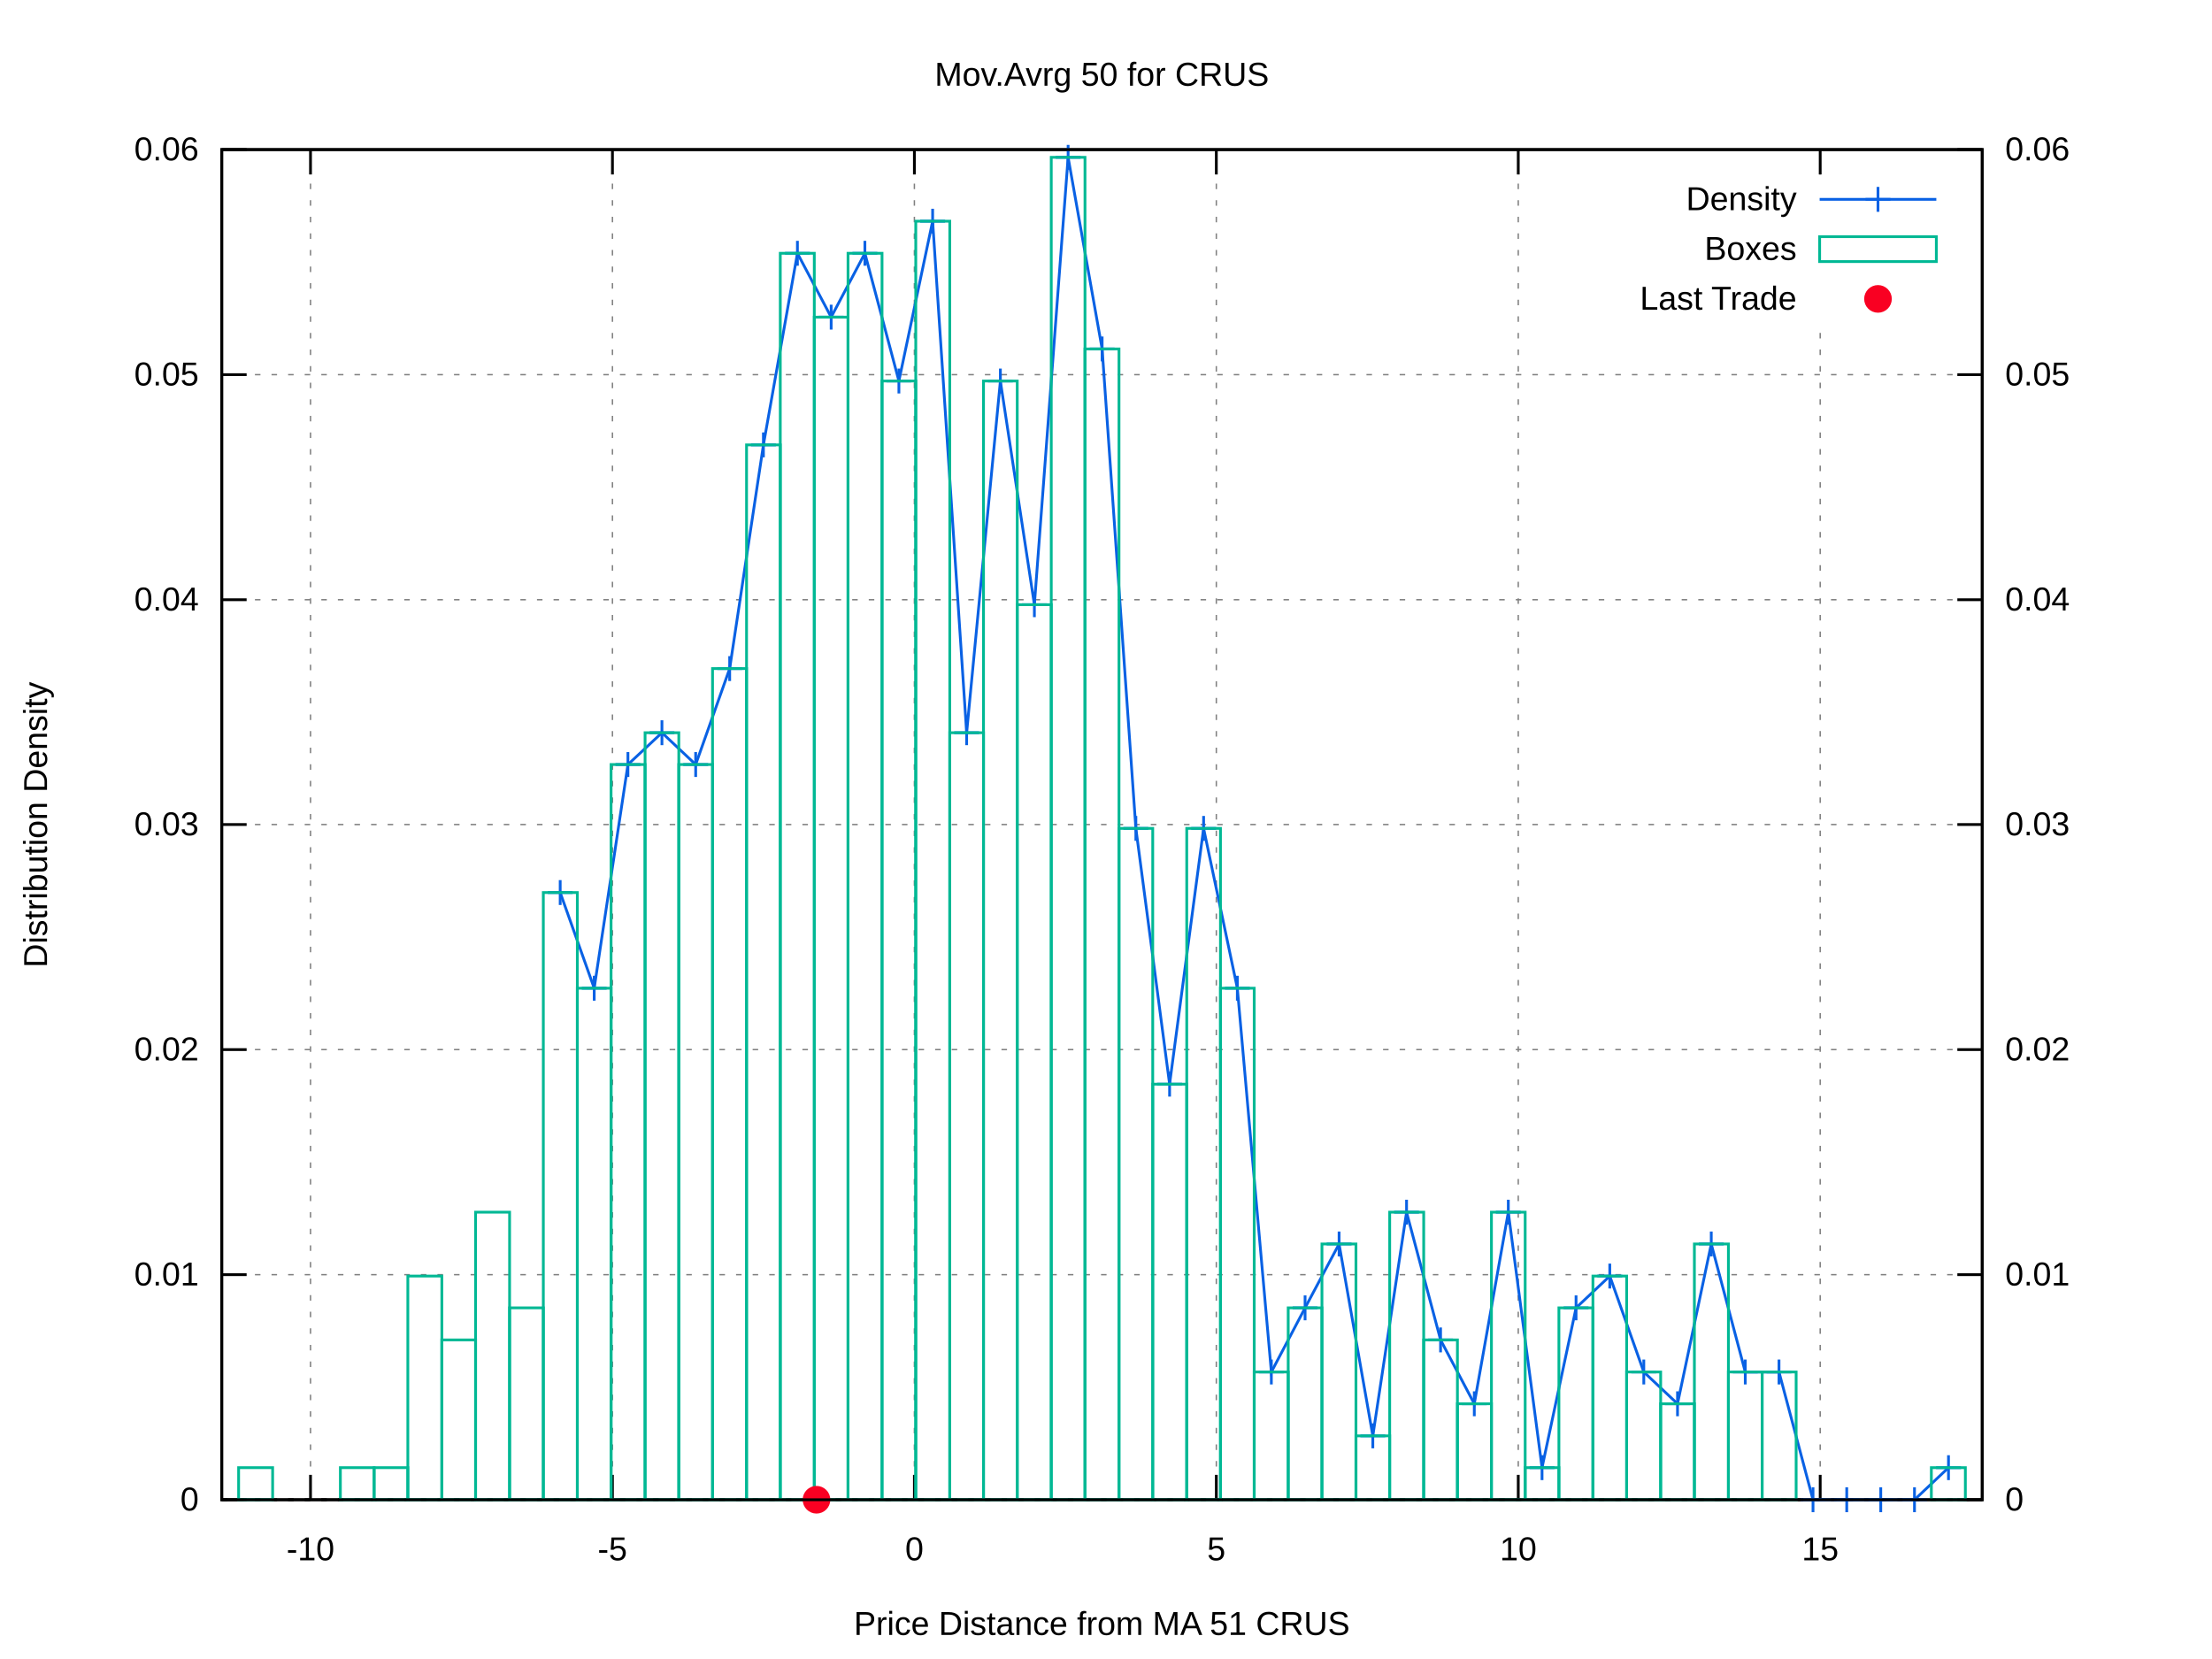
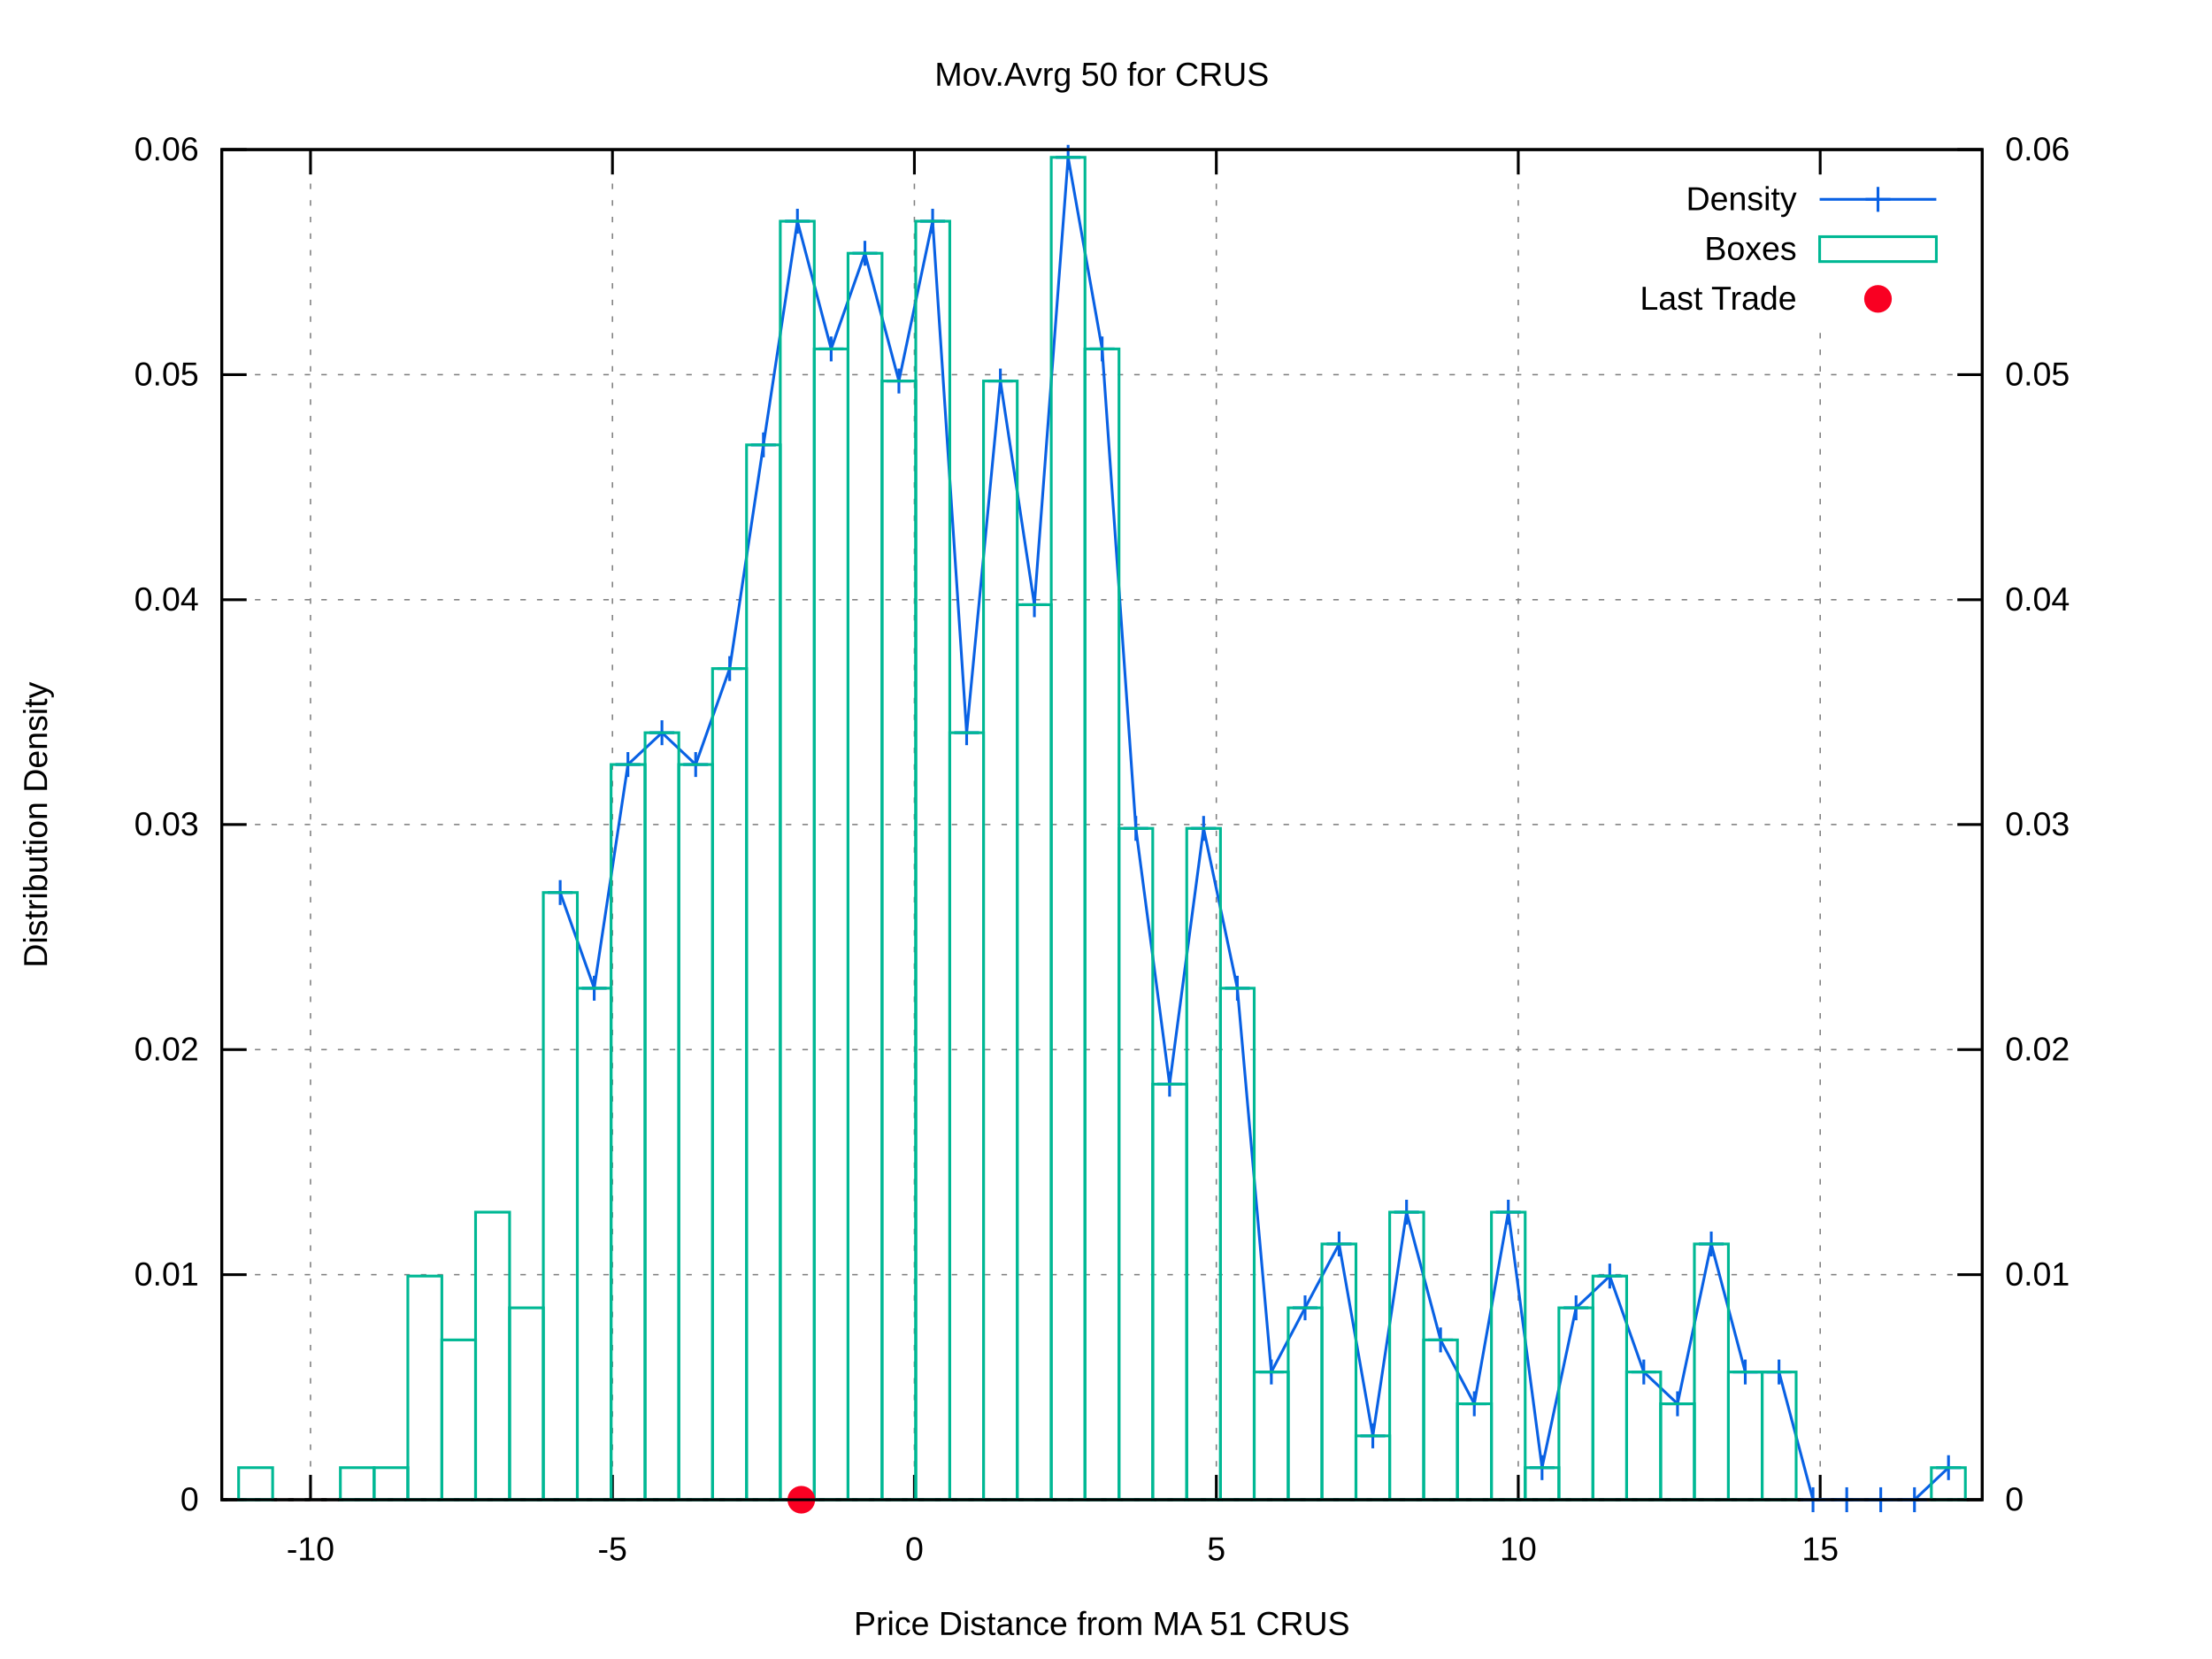
<svg xmlns="http://www.w3.org/2000/svg" xmlns:xlink="http://www.w3.org/1999/xlink" viewBox="0 0 800 600">
  <g id="gnuplot_canvas">
    <rect x="0" y="0" width="800" height="600" fill="#ffffff" />
    <defs>
      <circle id="gpDot" r="0.5" stroke-width="0.5" />
      <path id="gpPt0" stroke-width="0.222" stroke="currentColor" d="M-1,0 h2 M0,-1 v2" />
      <path id="gpPt1" stroke-width="0.222" stroke="currentColor" d="M-1,-1 L1,1 M1,-1 L-1,1" />
      <path id="gpPt2" stroke-width="0.222" stroke="currentColor" d="M-1,0 L1,0 M0,-1 L0,1 M-1,-1 L1,1 M-1,1 L1,-1" />
      <rect id="gpPt3" stroke-width="0.222" stroke="currentColor" x="-1" y="-1" width="2" height="2" />
      <rect id="gpPt4" stroke-width="0.222" stroke="currentColor" fill="currentColor" x="-1" y="-1" width="2" height="2" />
      <circle id="gpPt5" stroke-width="0.222" stroke="currentColor" cx="0" cy="0" r="1" />
      <use xlink:href="#gpPt5" id="gpPt6" fill="currentColor" stroke="none" />
      <path id="gpPt7" stroke-width="0.222" stroke="currentColor" d="M0,-1.33 L-1.33,0.67 L1.33,0.67 z" />
      <use xlink:href="#gpPt7" id="gpPt8" fill="currentColor" stroke="none" />
      <use xlink:href="#gpPt7" id="gpPt9" stroke="currentColor" transform="rotate(180)" />
      <use xlink:href="#gpPt9" id="gpPt10" fill="currentColor" stroke="none" />
      <use xlink:href="#gpPt3" id="gpPt11" stroke="currentColor" transform="rotate(45)" />
      <use xlink:href="#gpPt11" id="gpPt12" fill="currentColor" stroke="none" />
      <path id="gpPt13" stroke-width="0.222" stroke="currentColor" d="M0,1.330 L1.265,0.411 L0.782,-1.067 L-0.782,-1.076 L-1.265,0.411 z" />
      <use xlink:href="#gpPt13" id="gpPt14" fill="currentColor" stroke="none" />
      <filter id="textbox" filterUnits="objectBoundingBox" x="0" y="0" height="1" width="1">
        <feFlood flood-color="#FFFFFF" flood-opacity="1" result="bgnd" />
        <feComposite in="SourceGraphic" in2="bgnd" operator="atop" />
      </filter>
      <filter id="greybox" filterUnits="objectBoundingBox" x="0" y="0" height="1" width="1">
        <feFlood flood-color="lightgrey" flood-opacity="1" result="grey" />
        <feComposite in="SourceGraphic" in2="grey" operator="atop" />
      </filter>
    </defs>
    <g fill="none" color="#FFFFFF" stroke="black" stroke-width="1.00" stroke-linecap="butt" stroke-linejoin="miter">
</g>
    <g fill="none" color="black" stroke="currentColor" stroke-width="1.00" stroke-linecap="butt" stroke-linejoin="miter">
</g>
    <g fill="none" color="black" stroke="black" stroke-width="0.50" stroke-linecap="butt" stroke-linejoin="miter">
</g>
    <g fill="none" color="gray" stroke="currentColor" stroke-width="0.50" stroke-linecap="butt" stroke-linejoin="miter">
      <path stroke="gray" stroke-dasharray="2,4" class="gridline" d="M80.2,542.4 L716.9,542.4  " />
    </g>
    <g fill="none" color="gray" stroke="gray" stroke-width="1.00" stroke-linecap="butt" stroke-linejoin="miter">
</g>
    <g fill="none" color="black" stroke="currentColor" stroke-width="1.00" stroke-linecap="butt" stroke-linejoin="miter">
      <path stroke="black" d="M80.2,542.4 L89.2,542.4  " />
      <g transform="translate(71.9,546.3)" stroke="none" fill="black" font-family="arial" font-size="12.00" text-anchor="end">
        <text>
          <tspan font-family="arial"> 0</tspan>
        </text>
      </g>
    </g>
    <g fill="none" color="black" stroke="currentColor" stroke-width="1.00" stroke-linecap="butt" stroke-linejoin="miter">
</g>
    <g fill="none" color="black" stroke="black" stroke-width="0.50" stroke-linecap="butt" stroke-linejoin="miter">
</g>
    <g fill="none" color="gray" stroke="currentColor" stroke-width="0.50" stroke-linecap="butt" stroke-linejoin="miter">
      <path stroke="gray" stroke-dasharray="2,4" class="gridline" d="M80.2,461.0 L716.9,461.0  " />
    </g>
    <g fill="none" color="gray" stroke="gray" stroke-width="1.00" stroke-linecap="butt" stroke-linejoin="miter">
</g>
    <g fill="none" color="black" stroke="currentColor" stroke-width="1.00" stroke-linecap="butt" stroke-linejoin="miter">
      <path stroke="black" d="M80.2,461.0 L89.2,461.0  " />
      <g transform="translate(71.9,464.9)" stroke="none" fill="black" font-family="arial" font-size="12.00" text-anchor="end">
        <text>
          <tspan font-family="arial"> 0.01</tspan>
        </text>
      </g>
    </g>
    <g fill="none" color="black" stroke="currentColor" stroke-width="1.00" stroke-linecap="butt" stroke-linejoin="miter">
</g>
    <g fill="none" color="black" stroke="black" stroke-width="0.50" stroke-linecap="butt" stroke-linejoin="miter">
</g>
    <g fill="none" color="gray" stroke="currentColor" stroke-width="0.50" stroke-linecap="butt" stroke-linejoin="miter">
      <path stroke="gray" stroke-dasharray="2,4" class="gridline" d="M80.2,379.6 L716.9,379.6  " />
    </g>
    <g fill="none" color="gray" stroke="gray" stroke-width="1.00" stroke-linecap="butt" stroke-linejoin="miter">
</g>
    <g fill="none" color="black" stroke="currentColor" stroke-width="1.00" stroke-linecap="butt" stroke-linejoin="miter">
      <path stroke="black" d="M80.2,379.6 L89.2,379.6  " />
      <g transform="translate(71.9,383.5)" stroke="none" fill="black" font-family="arial" font-size="12.00" text-anchor="end">
        <text>
          <tspan font-family="arial"> 0.02</tspan>
        </text>
      </g>
    </g>
    <g fill="none" color="black" stroke="currentColor" stroke-width="1.00" stroke-linecap="butt" stroke-linejoin="miter">
</g>
    <g fill="none" color="black" stroke="black" stroke-width="0.50" stroke-linecap="butt" stroke-linejoin="miter">
</g>
    <g fill="none" color="gray" stroke="currentColor" stroke-width="0.50" stroke-linecap="butt" stroke-linejoin="miter">
      <path stroke="gray" stroke-dasharray="2,4" class="gridline" d="M80.2,298.2 L716.9,298.2  " />
    </g>
    <g fill="none" color="gray" stroke="gray" stroke-width="1.00" stroke-linecap="butt" stroke-linejoin="miter">
</g>
    <g fill="none" color="black" stroke="currentColor" stroke-width="1.00" stroke-linecap="butt" stroke-linejoin="miter">
      <path stroke="black" d="M80.2,298.2 L89.2,298.2  " />
      <g transform="translate(71.9,302.1)" stroke="none" fill="black" font-family="arial" font-size="12.00" text-anchor="end">
        <text>
          <tspan font-family="arial"> 0.03</tspan>
        </text>
      </g>
    </g>
    <g fill="none" color="black" stroke="currentColor" stroke-width="1.00" stroke-linecap="butt" stroke-linejoin="miter">
</g>
    <g fill="none" color="black" stroke="black" stroke-width="0.50" stroke-linecap="butt" stroke-linejoin="miter">
</g>
    <g fill="none" color="gray" stroke="currentColor" stroke-width="0.50" stroke-linecap="butt" stroke-linejoin="miter">
      <path stroke="gray" stroke-dasharray="2,4" class="gridline" d="M80.2,216.9 L716.9,216.9  " />
    </g>
    <g fill="none" color="gray" stroke="gray" stroke-width="1.00" stroke-linecap="butt" stroke-linejoin="miter">
</g>
    <g fill="none" color="black" stroke="currentColor" stroke-width="1.00" stroke-linecap="butt" stroke-linejoin="miter">
      <path stroke="black" d="M80.2,216.9 L89.2,216.9  " />
      <g transform="translate(71.9,220.8)" stroke="none" fill="black" font-family="arial" font-size="12.00" text-anchor="end">
        <text>
          <tspan font-family="arial"> 0.04</tspan>
        </text>
      </g>
    </g>
    <g fill="none" color="black" stroke="currentColor" stroke-width="1.00" stroke-linecap="butt" stroke-linejoin="miter">
</g>
    <g fill="none" color="black" stroke="black" stroke-width="0.50" stroke-linecap="butt" stroke-linejoin="miter">
</g>
    <g fill="none" color="gray" stroke="currentColor" stroke-width="0.50" stroke-linecap="butt" stroke-linejoin="miter">
      <path stroke="gray" stroke-dasharray="2,4" class="gridline" d="M80.2,135.5 L716.9,135.5  " />
    </g>
    <g fill="none" color="gray" stroke="gray" stroke-width="1.00" stroke-linecap="butt" stroke-linejoin="miter">
</g>
    <g fill="none" color="black" stroke="currentColor" stroke-width="1.00" stroke-linecap="butt" stroke-linejoin="miter">
      <path stroke="black" d="M80.2,135.5 L89.2,135.5  " />
      <g transform="translate(71.9,139.4)" stroke="none" fill="black" font-family="arial" font-size="12.00" text-anchor="end">
        <text>
          <tspan font-family="arial"> 0.05</tspan>
        </text>
      </g>
    </g>
    <g fill="none" color="black" stroke="currentColor" stroke-width="1.00" stroke-linecap="butt" stroke-linejoin="miter">
</g>
    <g fill="none" color="black" stroke="black" stroke-width="0.50" stroke-linecap="butt" stroke-linejoin="miter">
</g>
    <g fill="none" color="gray" stroke="currentColor" stroke-width="0.50" stroke-linecap="butt" stroke-linejoin="miter">
      <path stroke="gray" stroke-dasharray="2,4" class="gridline" d="M80.2,54.1 L716.9,54.1  " />
    </g>
    <g fill="none" color="gray" stroke="gray" stroke-width="1.00" stroke-linecap="butt" stroke-linejoin="miter">
</g>
    <g fill="none" color="black" stroke="currentColor" stroke-width="1.00" stroke-linecap="butt" stroke-linejoin="miter">
      <path stroke="black" d="M80.2,54.1 L89.2,54.1  " />
      <g transform="translate(71.9,58.0)" stroke="none" fill="black" font-family="arial" font-size="12.00" text-anchor="end">
        <text>
          <tspan font-family="arial"> 0.06</tspan>
        </text>
      </g>
    </g>
    <g fill="none" color="black" stroke="currentColor" stroke-width="1.00" stroke-linecap="butt" stroke-linejoin="miter">
</g>
    <g fill="none" color="black" stroke="black" stroke-width="0.50" stroke-linecap="butt" stroke-linejoin="miter">
</g>
    <g fill="none" color="gray" stroke="currentColor" stroke-width="0.50" stroke-linecap="butt" stroke-linejoin="miter">
      <path stroke="gray" stroke-dasharray="2,4" class="gridline" d="M112.3,542.4 L112.3,54.1  " />
    </g>
    <g fill="none" color="gray" stroke="gray" stroke-width="1.00" stroke-linecap="butt" stroke-linejoin="miter">
</g>
    <g fill="none" color="black" stroke="currentColor" stroke-width="1.00" stroke-linecap="butt" stroke-linejoin="miter">
      <path stroke="black" d="M112.3,542.4 L112.3,533.4 M112.3,54.1 L112.3,63.1  " />
      <g transform="translate(112.3,564.3)" stroke="none" fill="black" font-family="arial" font-size="12.00" text-anchor="middle">
        <text>
          <tspan font-family="arial">-10</tspan>
        </text>
      </g>
    </g>
    <g fill="none" color="black" stroke="currentColor" stroke-width="1.00" stroke-linecap="butt" stroke-linejoin="miter">
</g>
    <g fill="none" color="black" stroke="black" stroke-width="0.50" stroke-linecap="butt" stroke-linejoin="miter">
</g>
    <g fill="none" color="gray" stroke="currentColor" stroke-width="0.50" stroke-linecap="butt" stroke-linejoin="miter">
      <path stroke="gray" stroke-dasharray="2,4" class="gridline" d="M221.5,542.4 L221.5,54.1  " />
    </g>
    <g fill="none" color="gray" stroke="gray" stroke-width="1.00" stroke-linecap="butt" stroke-linejoin="miter">
</g>
    <g fill="none" color="black" stroke="currentColor" stroke-width="1.00" stroke-linecap="butt" stroke-linejoin="miter">
      <path stroke="black" d="M221.5,542.4 L221.5,533.4 M221.5,54.1 L221.5,63.1  " />
      <g transform="translate(221.5,564.3)" stroke="none" fill="black" font-family="arial" font-size="12.00" text-anchor="middle">
        <text>
          <tspan font-family="arial">-5</tspan>
        </text>
      </g>
    </g>
    <g fill="none" color="black" stroke="currentColor" stroke-width="1.00" stroke-linecap="butt" stroke-linejoin="miter">
</g>
    <g fill="none" color="black" stroke="black" stroke-width="0.50" stroke-linecap="butt" stroke-linejoin="miter">
</g>
    <g fill="none" color="gray" stroke="currentColor" stroke-width="0.50" stroke-linecap="butt" stroke-linejoin="miter">
      <path stroke="gray" stroke-dasharray="2,4" class="gridline" d="M330.7,542.4 L330.7,54.1  " />
    </g>
    <g fill="none" color="gray" stroke="gray" stroke-width="1.00" stroke-linecap="butt" stroke-linejoin="miter">
</g>
    <g fill="none" color="black" stroke="currentColor" stroke-width="1.00" stroke-linecap="butt" stroke-linejoin="miter">
      <path stroke="black" d="M330.7,542.4 L330.7,533.4 M330.7,54.1 L330.7,63.1  " />
      <g transform="translate(330.7,564.3)" stroke="none" fill="black" font-family="arial" font-size="12.00" text-anchor="middle">
        <text>
          <tspan font-family="arial"> 0</tspan>
        </text>
      </g>
    </g>
    <g fill="none" color="black" stroke="currentColor" stroke-width="1.00" stroke-linecap="butt" stroke-linejoin="miter">
</g>
    <g fill="none" color="black" stroke="black" stroke-width="0.50" stroke-linecap="butt" stroke-linejoin="miter">
</g>
    <g fill="none" color="gray" stroke="currentColor" stroke-width="0.50" stroke-linecap="butt" stroke-linejoin="miter">
      <path stroke="gray" stroke-dasharray="2,4" class="gridline" d="M439.9,542.4 L439.9,54.1  " />
    </g>
    <g fill="none" color="gray" stroke="gray" stroke-width="1.00" stroke-linecap="butt" stroke-linejoin="miter">
</g>
    <g fill="none" color="black" stroke="currentColor" stroke-width="1.00" stroke-linecap="butt" stroke-linejoin="miter">
      <path stroke="black" d="M439.9,542.4 L439.9,533.4 M439.9,54.1 L439.9,63.1  " />
      <g transform="translate(439.9,564.3)" stroke="none" fill="black" font-family="arial" font-size="12.00" text-anchor="middle">
        <text>
          <tspan font-family="arial"> 5</tspan>
        </text>
      </g>
    </g>
    <g fill="none" color="black" stroke="currentColor" stroke-width="1.00" stroke-linecap="butt" stroke-linejoin="miter">
</g>
    <g fill="none" color="black" stroke="black" stroke-width="0.50" stroke-linecap="butt" stroke-linejoin="miter">
</g>
    <g fill="none" color="gray" stroke="currentColor" stroke-width="0.50" stroke-linecap="butt" stroke-linejoin="miter">
      <path stroke="gray" stroke-dasharray="2,4" class="gridline" d="M549.1,542.4 L549.1,54.1  " />
    </g>
    <g fill="none" color="gray" stroke="gray" stroke-width="1.00" stroke-linecap="butt" stroke-linejoin="miter">
</g>
    <g fill="none" color="black" stroke="currentColor" stroke-width="1.00" stroke-linecap="butt" stroke-linejoin="miter">
      <path stroke="black" d="M549.1,542.4 L549.1,533.4 M549.1,54.1 L549.1,63.1  " />
      <g transform="translate(549.1,564.3)" stroke="none" fill="black" font-family="arial" font-size="12.00" text-anchor="middle">
        <text>
          <tspan font-family="arial"> 10</tspan>
        </text>
      </g>
    </g>
    <g fill="none" color="black" stroke="currentColor" stroke-width="1.00" stroke-linecap="butt" stroke-linejoin="miter">
</g>
    <g fill="none" color="black" stroke="black" stroke-width="0.50" stroke-linecap="butt" stroke-linejoin="miter">
</g>
    <g fill="none" color="gray" stroke="currentColor" stroke-width="0.50" stroke-linecap="butt" stroke-linejoin="miter">
      <path stroke="gray" stroke-dasharray="2,4" class="gridline" d="M658.3,542.4 L658.3,117.1 M658.3,63.1 L658.3,54.1  " />
    </g>
    <g fill="none" color="gray" stroke="gray" stroke-width="1.00" stroke-linecap="butt" stroke-linejoin="miter">
</g>
    <g fill="none" color="black" stroke="currentColor" stroke-width="1.00" stroke-linecap="butt" stroke-linejoin="miter">
      <path stroke="black" d="M658.3,542.4 L658.3,533.4 M658.3,54.1 L658.3,63.1  " />
      <g transform="translate(658.3,564.3)" stroke="none" fill="black" font-family="arial" font-size="12.00" text-anchor="middle">
        <text>
          <tspan font-family="arial"> 15</tspan>
        </text>
      </g>
    </g>
    <g fill="none" color="black" stroke="currentColor" stroke-width="1.00" stroke-linecap="butt" stroke-linejoin="miter">
      <path stroke="black" d="M716.9,542.4 L707.9,542.4  " />
      <g transform="translate(725.2,546.3)" stroke="none" fill="black" font-family="arial" font-size="12.00" text-anchor="start">
        <text>
          <tspan font-family="arial"> 0</tspan>
        </text>
      </g>
    </g>
    <g fill="none" color="black" stroke="currentColor" stroke-width="1.00" stroke-linecap="butt" stroke-linejoin="miter">
      <path stroke="black" d="M716.9,461.0 L707.9,461.0  " />
      <g transform="translate(725.2,464.9)" stroke="none" fill="black" font-family="arial" font-size="12.00" text-anchor="start">
        <text>
          <tspan font-family="arial"> 0.01</tspan>
        </text>
      </g>
    </g>
    <g fill="none" color="black" stroke="currentColor" stroke-width="1.00" stroke-linecap="butt" stroke-linejoin="miter">
      <path stroke="black" d="M716.9,379.6 L707.9,379.6  " />
      <g transform="translate(725.2,383.5)" stroke="none" fill="black" font-family="arial" font-size="12.00" text-anchor="start">
        <text>
          <tspan font-family="arial"> 0.02</tspan>
        </text>
      </g>
    </g>
    <g fill="none" color="black" stroke="currentColor" stroke-width="1.00" stroke-linecap="butt" stroke-linejoin="miter">
      <path stroke="black" d="M716.9,298.2 L707.9,298.2  " />
      <g transform="translate(725.2,302.1)" stroke="none" fill="black" font-family="arial" font-size="12.00" text-anchor="start">
        <text>
          <tspan font-family="arial"> 0.03</tspan>
        </text>
      </g>
    </g>
    <g fill="none" color="black" stroke="currentColor" stroke-width="1.00" stroke-linecap="butt" stroke-linejoin="miter">
      <path stroke="black" d="M716.9,216.9 L707.9,216.9  " />
      <g transform="translate(725.2,220.8)" stroke="none" fill="black" font-family="arial" font-size="12.00" text-anchor="start">
        <text>
          <tspan font-family="arial"> 0.04</tspan>
        </text>
      </g>
    </g>
    <g fill="none" color="black" stroke="currentColor" stroke-width="1.00" stroke-linecap="butt" stroke-linejoin="miter">
      <path stroke="black" d="M716.9,135.5 L707.9,135.5  " />
      <g transform="translate(725.2,139.4)" stroke="none" fill="black" font-family="arial" font-size="12.00" text-anchor="start">
        <text>
          <tspan font-family="arial"> 0.05</tspan>
        </text>
      </g>
    </g>
    <g fill="none" color="black" stroke="currentColor" stroke-width="1.00" stroke-linecap="butt" stroke-linejoin="miter">
      <path stroke="black" d="M716.9,54.1 L707.9,54.1  " />
      <g transform="translate(725.2,58.0)" stroke="none" fill="black" font-family="arial" font-size="12.00" text-anchor="start">
        <text>
          <tspan font-family="arial"> 0.06</tspan>
        </text>
      </g>
    </g>
    <g fill="none" color="black" stroke="currentColor" stroke-width="1.00" stroke-linecap="butt" stroke-linejoin="miter">
</g>
    <g fill="none" color="gray" stroke="currentColor" stroke-width="1.00" stroke-linecap="butt" stroke-linejoin="miter">
      <path stroke="black" stroke-dasharray="2,4" d="M80.2,542.4 L716.9,542.4  " />
    </g>
    <g fill="none" color="black" stroke="currentColor" stroke-width="1.00" stroke-linecap="butt" stroke-linejoin="miter">
      <path stroke="black" d="M80.2,54.1 L80.2,542.4 L716.9,542.4 L716.9,54.1 L80.2,54.1 Z  " />
    </g>
    <g fill="none" color="black" stroke="currentColor" stroke-width="1.00" stroke-linecap="butt" stroke-linejoin="miter">
      <g transform="translate(17.0,298.3) rotate(270)" stroke="none" fill="black" font-family="arial" font-size="12.00" text-anchor="middle">
        <text>
          <tspan font-family="arial">Distribution Density</tspan>
        </text>
      </g>
    </g>
    <g fill="none" color="black" stroke="currentColor" stroke-width="1.00" stroke-linecap="butt" stroke-linejoin="miter">
      <g transform="translate(398.5,591.3)" stroke="none" fill="black" font-family="arial" font-size="12.00" text-anchor="middle">
        <text>
          <tspan font-family="arial">Price Distance from MA 51 CRUS</tspan>
        </text>
      </g>
    </g>
    <g fill="none" color="black" stroke="currentColor" stroke-width="1.00" stroke-linecap="butt" stroke-linejoin="miter">
      <g transform="translate(398.5,31.0)" stroke="none" fill="black" font-family="arial" font-size="12.00" text-anchor="middle">
        <text>
          <tspan font-family="arial">Mov.Avrg 50 for CRUS </tspan>
        </text>
      </g>
    </g>
    <g id="gnuplot_plot_1">
      <g fill="none" color="black" stroke="currentColor" stroke-width="1.00" stroke-linecap="butt" stroke-linejoin="miter">
        <g transform="translate(649.8,76.0)" stroke="none" fill="black" font-family="arial" font-size="12.00" text-anchor="end">
          <text>
            <tspan font-family="arial">Density</tspan>
          </text>
        </g>
      </g>
      <g fill="none" color="black" stroke="currentColor" stroke-width="1.00" stroke-linecap="butt" stroke-linejoin="miter">
-         <path stroke="rgb(  9,  97, 228)" d="M658.1,72.1 L700.3,72.1 M202.6,322.8 L214.9,357.4 L227.1,276.5 L239.4,265.0 L251.6,276.5 L263.9,241.8   L276.1,160.9 L288.4,91.6 L300.6,114.7 L312.8,91.6 L325.1,137.8 L337.3,80.0 L349.6,265.0 L361.8,137.8   L374.1,218.7 L386.3,56.9 L398.6,126.2 L410.8,299.6 L423.0,392.1 L435.3,299.6 L447.5,357.4 L459.8,496.2   L472.0,473.0 L484.3,449.9 L496.5,519.3 L508.7,438.4 L521.0,484.6 L533.2,507.7 L545.5,438.4 L557.7,530.8   L570.0,473.0 L582.2,461.5 L594.5,496.2 L606.7,507.7 L618.9,449.9 L631.2,496.2 L643.4,496.2 L655.7,542.4   L667.9,542.4 L680.2,542.4 L692.4,542.4 L704.7,530.8  " />
+         <path stroke="rgb(  9,  97, 228)" d="M658.1,72.1 L700.3,72.1 M202.6,322.8 L214.9,357.4 L227.1,276.5 L239.4,265.0 L251.6,276.5 L263.9,241.8   L276.1,160.9 L288.4,80.0 L300.6,126.2 L312.8,91.6 L325.1,137.8 L337.3,80.0 L349.6,265.0 L361.8,137.8   L374.1,218.7 L386.3,56.9 L398.6,126.2 L410.8,299.6 L423.0,392.1 L435.3,299.6 L447.5,357.4 L459.8,496.2   L472.0,473.0 L484.3,449.9 L496.5,519.3 L508.7,438.4 L521.0,484.6 L533.2,507.7 L545.5,438.4 L557.7,530.8   L570.0,473.0 L582.2,461.5 L594.5,496.2 L606.7,507.7 L618.9,449.9 L631.2,496.2 L643.4,496.2 L655.7,542.4   L667.9,542.4 L680.2,542.4 L692.4,542.4 L704.7,530.8  " />
        <use xlink:href="#gpPt0" transform="translate(202.6,322.8) scale(4.50)" color="rgb(  9,  97, 228)" />
        <use xlink:href="#gpPt0" transform="translate(214.9,357.4) scale(4.50)" color="rgb(  9,  97, 228)" />
        <use xlink:href="#gpPt0" transform="translate(227.1,276.5) scale(4.50)" color="rgb(  9,  97, 228)" />
        <use xlink:href="#gpPt0" transform="translate(239.4,265.0) scale(4.50)" color="rgb(  9,  97, 228)" />
        <use xlink:href="#gpPt0" transform="translate(251.6,276.5) scale(4.50)" color="rgb(  9,  97, 228)" />
        <use xlink:href="#gpPt0" transform="translate(263.9,241.8) scale(4.50)" color="rgb(  9,  97, 228)" />
        <use xlink:href="#gpPt0" transform="translate(276.1,160.9) scale(4.50)" color="rgb(  9,  97, 228)" />
-         <use xlink:href="#gpPt0" transform="translate(288.4,91.6) scale(4.50)" color="rgb(  9,  97, 228)" />
-         <use xlink:href="#gpPt0" transform="translate(300.6,114.7) scale(4.50)" color="rgb(  9,  97, 228)" />
+         <use xlink:href="#gpPt0" transform="translate(288.4,80.0) scale(4.50)" color="rgb(  9,  97, 228)" />
+         <use xlink:href="#gpPt0" transform="translate(300.6,126.2) scale(4.50)" color="rgb(  9,  97, 228)" />
        <use xlink:href="#gpPt0" transform="translate(312.8,91.6) scale(4.50)" color="rgb(  9,  97, 228)" />
        <use xlink:href="#gpPt0" transform="translate(325.1,137.8) scale(4.50)" color="rgb(  9,  97, 228)" />
        <use xlink:href="#gpPt0" transform="translate(337.3,80.0) scale(4.50)" color="rgb(  9,  97, 228)" />
        <use xlink:href="#gpPt0" transform="translate(349.6,265.0) scale(4.50)" color="rgb(  9,  97, 228)" />
        <use xlink:href="#gpPt0" transform="translate(361.8,137.8) scale(4.50)" color="rgb(  9,  97, 228)" />
        <use xlink:href="#gpPt0" transform="translate(374.1,218.7) scale(4.50)" color="rgb(  9,  97, 228)" />
        <use xlink:href="#gpPt0" transform="translate(386.3,56.9) scale(4.50)" color="rgb(  9,  97, 228)" />
        <use xlink:href="#gpPt0" transform="translate(398.6,126.2) scale(4.50)" color="rgb(  9,  97, 228)" />
        <use xlink:href="#gpPt0" transform="translate(410.8,299.6) scale(4.50)" color="rgb(  9,  97, 228)" />
        <use xlink:href="#gpPt0" transform="translate(423.0,392.1) scale(4.50)" color="rgb(  9,  97, 228)" />
        <use xlink:href="#gpPt0" transform="translate(435.3,299.6) scale(4.50)" color="rgb(  9,  97, 228)" />
        <use xlink:href="#gpPt0" transform="translate(447.5,357.4) scale(4.50)" color="rgb(  9,  97, 228)" />
        <use xlink:href="#gpPt0" transform="translate(459.8,496.2) scale(4.50)" color="rgb(  9,  97, 228)" />
        <use xlink:href="#gpPt0" transform="translate(472.0,473.0) scale(4.50)" color="rgb(  9,  97, 228)" />
        <use xlink:href="#gpPt0" transform="translate(484.3,449.9) scale(4.50)" color="rgb(  9,  97, 228)" />
        <use xlink:href="#gpPt0" transform="translate(496.5,519.3) scale(4.50)" color="rgb(  9,  97, 228)" />
        <use xlink:href="#gpPt0" transform="translate(508.7,438.4) scale(4.50)" color="rgb(  9,  97, 228)" />
        <use xlink:href="#gpPt0" transform="translate(521.0,484.6) scale(4.50)" color="rgb(  9,  97, 228)" />
        <use xlink:href="#gpPt0" transform="translate(533.2,507.7) scale(4.50)" color="rgb(  9,  97, 228)" />
        <use xlink:href="#gpPt0" transform="translate(545.5,438.4) scale(4.50)" color="rgb(  9,  97, 228)" />
        <use xlink:href="#gpPt0" transform="translate(557.7,530.8) scale(4.50)" color="rgb(  9,  97, 228)" />
        <use xlink:href="#gpPt0" transform="translate(570.0,473.0) scale(4.50)" color="rgb(  9,  97, 228)" />
        <use xlink:href="#gpPt0" transform="translate(582.2,461.5) scale(4.50)" color="rgb(  9,  97, 228)" />
        <use xlink:href="#gpPt0" transform="translate(594.5,496.2) scale(4.50)" color="rgb(  9,  97, 228)" />
        <use xlink:href="#gpPt0" transform="translate(606.7,507.7) scale(4.50)" color="rgb(  9,  97, 228)" />
        <use xlink:href="#gpPt0" transform="translate(618.9,449.9) scale(4.50)" color="rgb(  9,  97, 228)" />
        <use xlink:href="#gpPt0" transform="translate(631.2,496.2) scale(4.50)" color="rgb(  9,  97, 228)" />
        <use xlink:href="#gpPt0" transform="translate(643.4,496.2) scale(4.50)" color="rgb(  9,  97, 228)" />
        <use xlink:href="#gpPt0" transform="translate(655.7,542.4) scale(4.50)" color="rgb(  9,  97, 228)" />
        <use xlink:href="#gpPt0" transform="translate(667.9,542.4) scale(4.50)" color="rgb(  9,  97, 228)" />
        <use xlink:href="#gpPt0" transform="translate(680.2,542.4) scale(4.50)" color="rgb(  9,  97, 228)" />
        <use xlink:href="#gpPt0" transform="translate(692.4,542.4) scale(4.50)" color="rgb(  9,  97, 228)" />
        <use xlink:href="#gpPt0" transform="translate(704.7,530.8) scale(4.50)" color="rgb(  9,  97, 228)" />
        <use xlink:href="#gpPt0" transform="translate(679.2,72.1) scale(4.50)" color="rgb(  9,  97, 228)" />
      </g>
    </g>
    <g id="gnuplot_plot_2">
      <g fill="none" color="black" stroke="currentColor" stroke-width="1.00" stroke-linecap="butt" stroke-linejoin="miter">
        <g transform="translate(649.8,94.0)" stroke="none" fill="black" font-family="arial" font-size="12.00" text-anchor="end">
          <text>
            <tspan font-family="arial">Boxes</tspan>
          </text>
        </g>
      </g>
      <g fill="none" color="black" stroke="currentColor" stroke-width="1.00" stroke-linecap="butt" stroke-linejoin="miter">
        <path stroke="rgb(  0, 184, 148)" d="M658.1,94.6 L700.3,94.6 L700.3,85.6 L658.1,85.6 L658.1,94.6 Z  " />
        <path stroke="rgb(  0, 184, 148)" d="M86.3,542.4 L86.3,530.8 L98.6,530.8 L98.6,542.4 L86.3,542.4 Z  " />
        <path stroke="rgb(  0, 184, 148)" d="M123.1,542.4 L123.1,530.8 L135.3,530.8 L135.3,542.4 L123.1,542.4 Z  " />
        <path stroke="rgb(  0, 184, 148)" d="M135.3,542.4 L135.3,530.8 L147.5,530.8 L147.5,542.4 L135.3,542.4 Z  " />
        <path stroke="rgb(  0, 184, 148)" d="M147.5,542.4 L147.5,461.5 L159.8,461.5 L159.8,542.4 L147.5,542.4 Z  " />
        <path stroke="rgb(  0, 184, 148)" d="M159.8,542.4 L159.8,484.6 L172.0,484.6 L172.0,542.4 L159.8,542.4 Z  " />
        <path stroke="rgb(  0, 184, 148)" d="M172.0,542.4 L172.0,438.4 L184.3,438.4 L184.3,542.4 L172.0,542.4 Z  " />
        <path stroke="rgb(  0, 184, 148)" d="M184.3,542.4 L184.3,473.0 L196.5,473.0 L196.5,542.4 L184.3,542.4 Z  " />
        <path stroke="rgb(  0, 184, 148)" d="M196.5,542.4 L196.5,322.8 L208.8,322.8 L208.8,542.4 L196.5,542.4 Z  " />
        <path stroke="rgb(  0, 184, 148)" d="M208.8,542.4 L208.8,357.4 L221.0,357.4 L221.0,542.4 L208.8,542.4 Z  " />
        <path stroke="rgb(  0, 184, 148)" d="M221.0,542.4 L221.0,276.5 L233.3,276.5 L233.3,542.4 L221.0,542.4 Z  " />
        <path stroke="rgb(  0, 184, 148)" d="M233.3,542.4 L233.3,265.0 L245.5,265.0 L245.5,542.4 L233.3,542.4 Z  " />
        <path stroke="rgb(  0, 184, 148)" d="M245.5,542.4 L245.5,276.5 L257.7,276.5 L257.7,542.4 L245.5,542.4 Z  " />
        <path stroke="rgb(  0, 184, 148)" d="M257.7,542.4 L257.7,241.8 L270.0,241.8 L270.0,542.4 L257.7,542.4 Z  " />
        <path stroke="rgb(  0, 184, 148)" d="M270.0,542.4 L270.0,160.9 L282.2,160.9 L282.2,542.4 L270.0,542.4 Z  " />
-         <path stroke="rgb(  0, 184, 148)" d="M282.2,542.4 L282.2,91.6 L294.5,91.6 L294.5,542.4 L282.2,542.4 Z  " />
-         <path stroke="rgb(  0, 184, 148)" d="M294.5,542.4 L294.5,114.7 L306.7,114.7 L306.7,542.4 L294.5,542.4 Z  " />
+         <path stroke="rgb(  0, 184, 148)" d="M282.2,542.4 L282.2,80.0 L294.5,80.0 L294.5,542.4 L282.2,542.4 Z  " />
+         <path stroke="rgb(  0, 184, 148)" d="M294.5,542.4 L294.5,126.2 L306.7,126.2 L306.7,542.4 L294.5,542.4 Z  " />
        <path stroke="rgb(  0, 184, 148)" d="M306.7,542.4 L306.7,91.6 L319.0,91.6 L319.0,542.4 L306.7,542.4 Z  " />
        <path stroke="rgb(  0, 184, 148)" d="M319.0,542.4 L319.0,137.8 L331.2,137.8 L331.2,542.4 L319.0,542.4 Z  " />
        <path stroke="rgb(  0, 184, 148)" d="M331.2,542.4 L331.2,80.0 L343.5,80.0 L343.5,542.4 L331.2,542.4 Z  " />
        <path stroke="rgb(  0, 184, 148)" d="M343.5,542.4 L343.5,265.0 L355.7,265.0 L355.7,542.4 L343.5,542.4 Z  " />
        <path stroke="rgb(  0, 184, 148)" d="M355.7,542.4 L355.7,137.8 L367.9,137.8 L367.9,542.4 L355.7,542.4 Z  " />
        <path stroke="rgb(  0, 184, 148)" d="M367.9,542.4 L367.9,218.7 L380.2,218.7 L380.2,542.4 L367.9,542.4 Z  " />
        <path stroke="rgb(  0, 184, 148)" d="M380.2,542.4 L380.2,56.9 L392.4,56.9 L392.4,542.4 L380.2,542.4 Z  " />
        <path stroke="rgb(  0, 184, 148)" d="M392.4,542.4 L392.4,126.2 L404.7,126.2 L404.7,542.4 L392.4,542.4 Z  " />
        <path stroke="rgb(  0, 184, 148)" d="M404.7,542.4 L404.7,299.6 L416.9,299.6 L416.9,542.4 L404.7,542.4 Z  " />
        <path stroke="rgb(  0, 184, 148)" d="M416.9,542.4 L416.9,392.1 L429.2,392.1 L429.2,542.4 L416.9,542.4 Z  " />
        <path stroke="rgb(  0, 184, 148)" d="M429.2,542.4 L429.2,299.6 L441.4,299.6 L441.4,542.4 L429.2,542.4 Z  " />
        <path stroke="rgb(  0, 184, 148)" d="M441.4,542.4 L441.4,357.4 L453.6,357.4 L453.6,542.4 L441.4,542.4 Z  " />
        <path stroke="rgb(  0, 184, 148)" d="M453.6,542.4 L453.6,496.2 L465.9,496.2 L465.9,542.4 L453.6,542.4 Z  " />
        <path stroke="rgb(  0, 184, 148)" d="M465.9,542.4 L465.9,473.0 L478.1,473.0 L478.1,542.4 L465.9,542.4 Z  " />
        <path stroke="rgb(  0, 184, 148)" d="M478.1,542.4 L478.1,449.9 L490.4,449.9 L490.4,542.4 L478.1,542.4 Z  " />
        <path stroke="rgb(  0, 184, 148)" d="M490.4,542.4 L490.4,519.3 L502.6,519.3 L502.6,542.4 L490.4,542.4 Z  " />
        <path stroke="rgb(  0, 184, 148)" d="M502.6,542.4 L502.6,438.4 L514.9,438.4 L514.9,542.4 L502.6,542.4 Z  " />
        <path stroke="rgb(  0, 184, 148)" d="M514.9,542.4 L514.9,484.6 L527.1,484.6 L527.1,542.4 L514.9,542.4 Z  " />
        <path stroke="rgb(  0, 184, 148)" d="M527.1,542.4 L527.1,507.7 L539.4,507.7 L539.4,542.4 L527.1,542.4 Z  " />
        <path stroke="rgb(  0, 184, 148)" d="M539.4,542.4 L539.4,438.4 L551.6,438.4 L551.6,542.4 L539.4,542.4 Z  " />
        <path stroke="rgb(  0, 184, 148)" d="M551.6,542.4 L551.6,530.8 L563.8,530.8 L563.8,542.4 L551.6,542.4 Z  " />
        <path stroke="rgb(  0, 184, 148)" d="M563.8,542.4 L563.8,473.0 L576.1,473.0 L576.1,542.4 L563.8,542.4 Z  " />
        <path stroke="rgb(  0, 184, 148)" d="M576.1,542.4 L576.1,461.5 L588.3,461.5 L588.3,542.4 L576.1,542.4 Z  " />
        <path stroke="rgb(  0, 184, 148)" d="M588.3,542.4 L588.3,496.2 L600.6,496.2 L600.6,542.4 L588.3,542.4 Z  " />
        <path stroke="rgb(  0, 184, 148)" d="M600.6,542.4 L600.6,507.7 L612.8,507.7 L612.8,542.4 L600.6,542.4 Z  " />
        <path stroke="rgb(  0, 184, 148)" d="M612.8,542.4 L612.8,449.9 L625.1,449.9 L625.1,542.4 L612.8,542.4 Z  " />
        <path stroke="rgb(  0, 184, 148)" d="M625.1,542.4 L625.1,496.2 L637.3,496.2 L637.3,542.4 L625.1,542.4 Z  " />
        <path stroke="rgb(  0, 184, 148)" d="M637.3,542.4 L637.3,496.2 L649.6,496.2 L649.6,542.4 L637.3,542.4 Z  " />
        <path stroke="rgb(  0, 184, 148)" d="M698.5,542.4 L698.5,530.8 L710.8,530.8 L710.8,542.4 L698.5,542.4 Z  " />
      </g>
    </g>
    <g id="gnuplot_plot_3">
      <g fill="none" color="black" stroke="currentColor" stroke-width="1.00" stroke-linecap="butt" stroke-linejoin="miter">
        <g transform="translate(649.8,112.0)" stroke="none" fill="black" font-family="arial" font-size="12.00" text-anchor="end">
          <text>
            <tspan font-family="arial">Last Trade</tspan>
          </text>
        </g>
      </g>
      <g fill="none" color="black" stroke="currentColor" stroke-width="1.00" stroke-linecap="butt" stroke-linejoin="miter">
-         <use xlink:href="#gpPt6" transform="translate(295.3,542.4) scale(4.50)" color="rgb(249,   0,  34)" />
+         <use xlink:href="#gpPt6" transform="translate(289.8,542.4) scale(4.50)" color="rgb(249,   0,  34)" />
        <use xlink:href="#gpPt6" transform="translate(679.2,108.1) scale(4.50)" color="rgb(249,   0,  34)" />
      </g>
    </g>
    <g fill="none" color="#FFFFFF" stroke="rgb(249,   0,  34)" stroke-width="2.00" stroke-linecap="butt" stroke-linejoin="miter">
</g>
    <g fill="none" color="black" stroke="currentColor" stroke-width="2.00" stroke-linecap="butt" stroke-linejoin="miter">
</g>
    <g fill="none" color="black" stroke="black" stroke-width="1.00" stroke-linecap="butt" stroke-linejoin="miter">
</g>
    <g fill="none" color="black" stroke="currentColor" stroke-width="1.00" stroke-linecap="butt" stroke-linejoin="miter">
      <path stroke="black" d="M80.2,54.1 L80.2,542.4 L716.9,542.4 L716.9,54.1 L80.2,54.1 Z  " />
    </g>
    <g fill="none" color="black" stroke="currentColor" stroke-width="1.00" stroke-linecap="butt" stroke-linejoin="miter">
</g>
  </g>
</svg>
